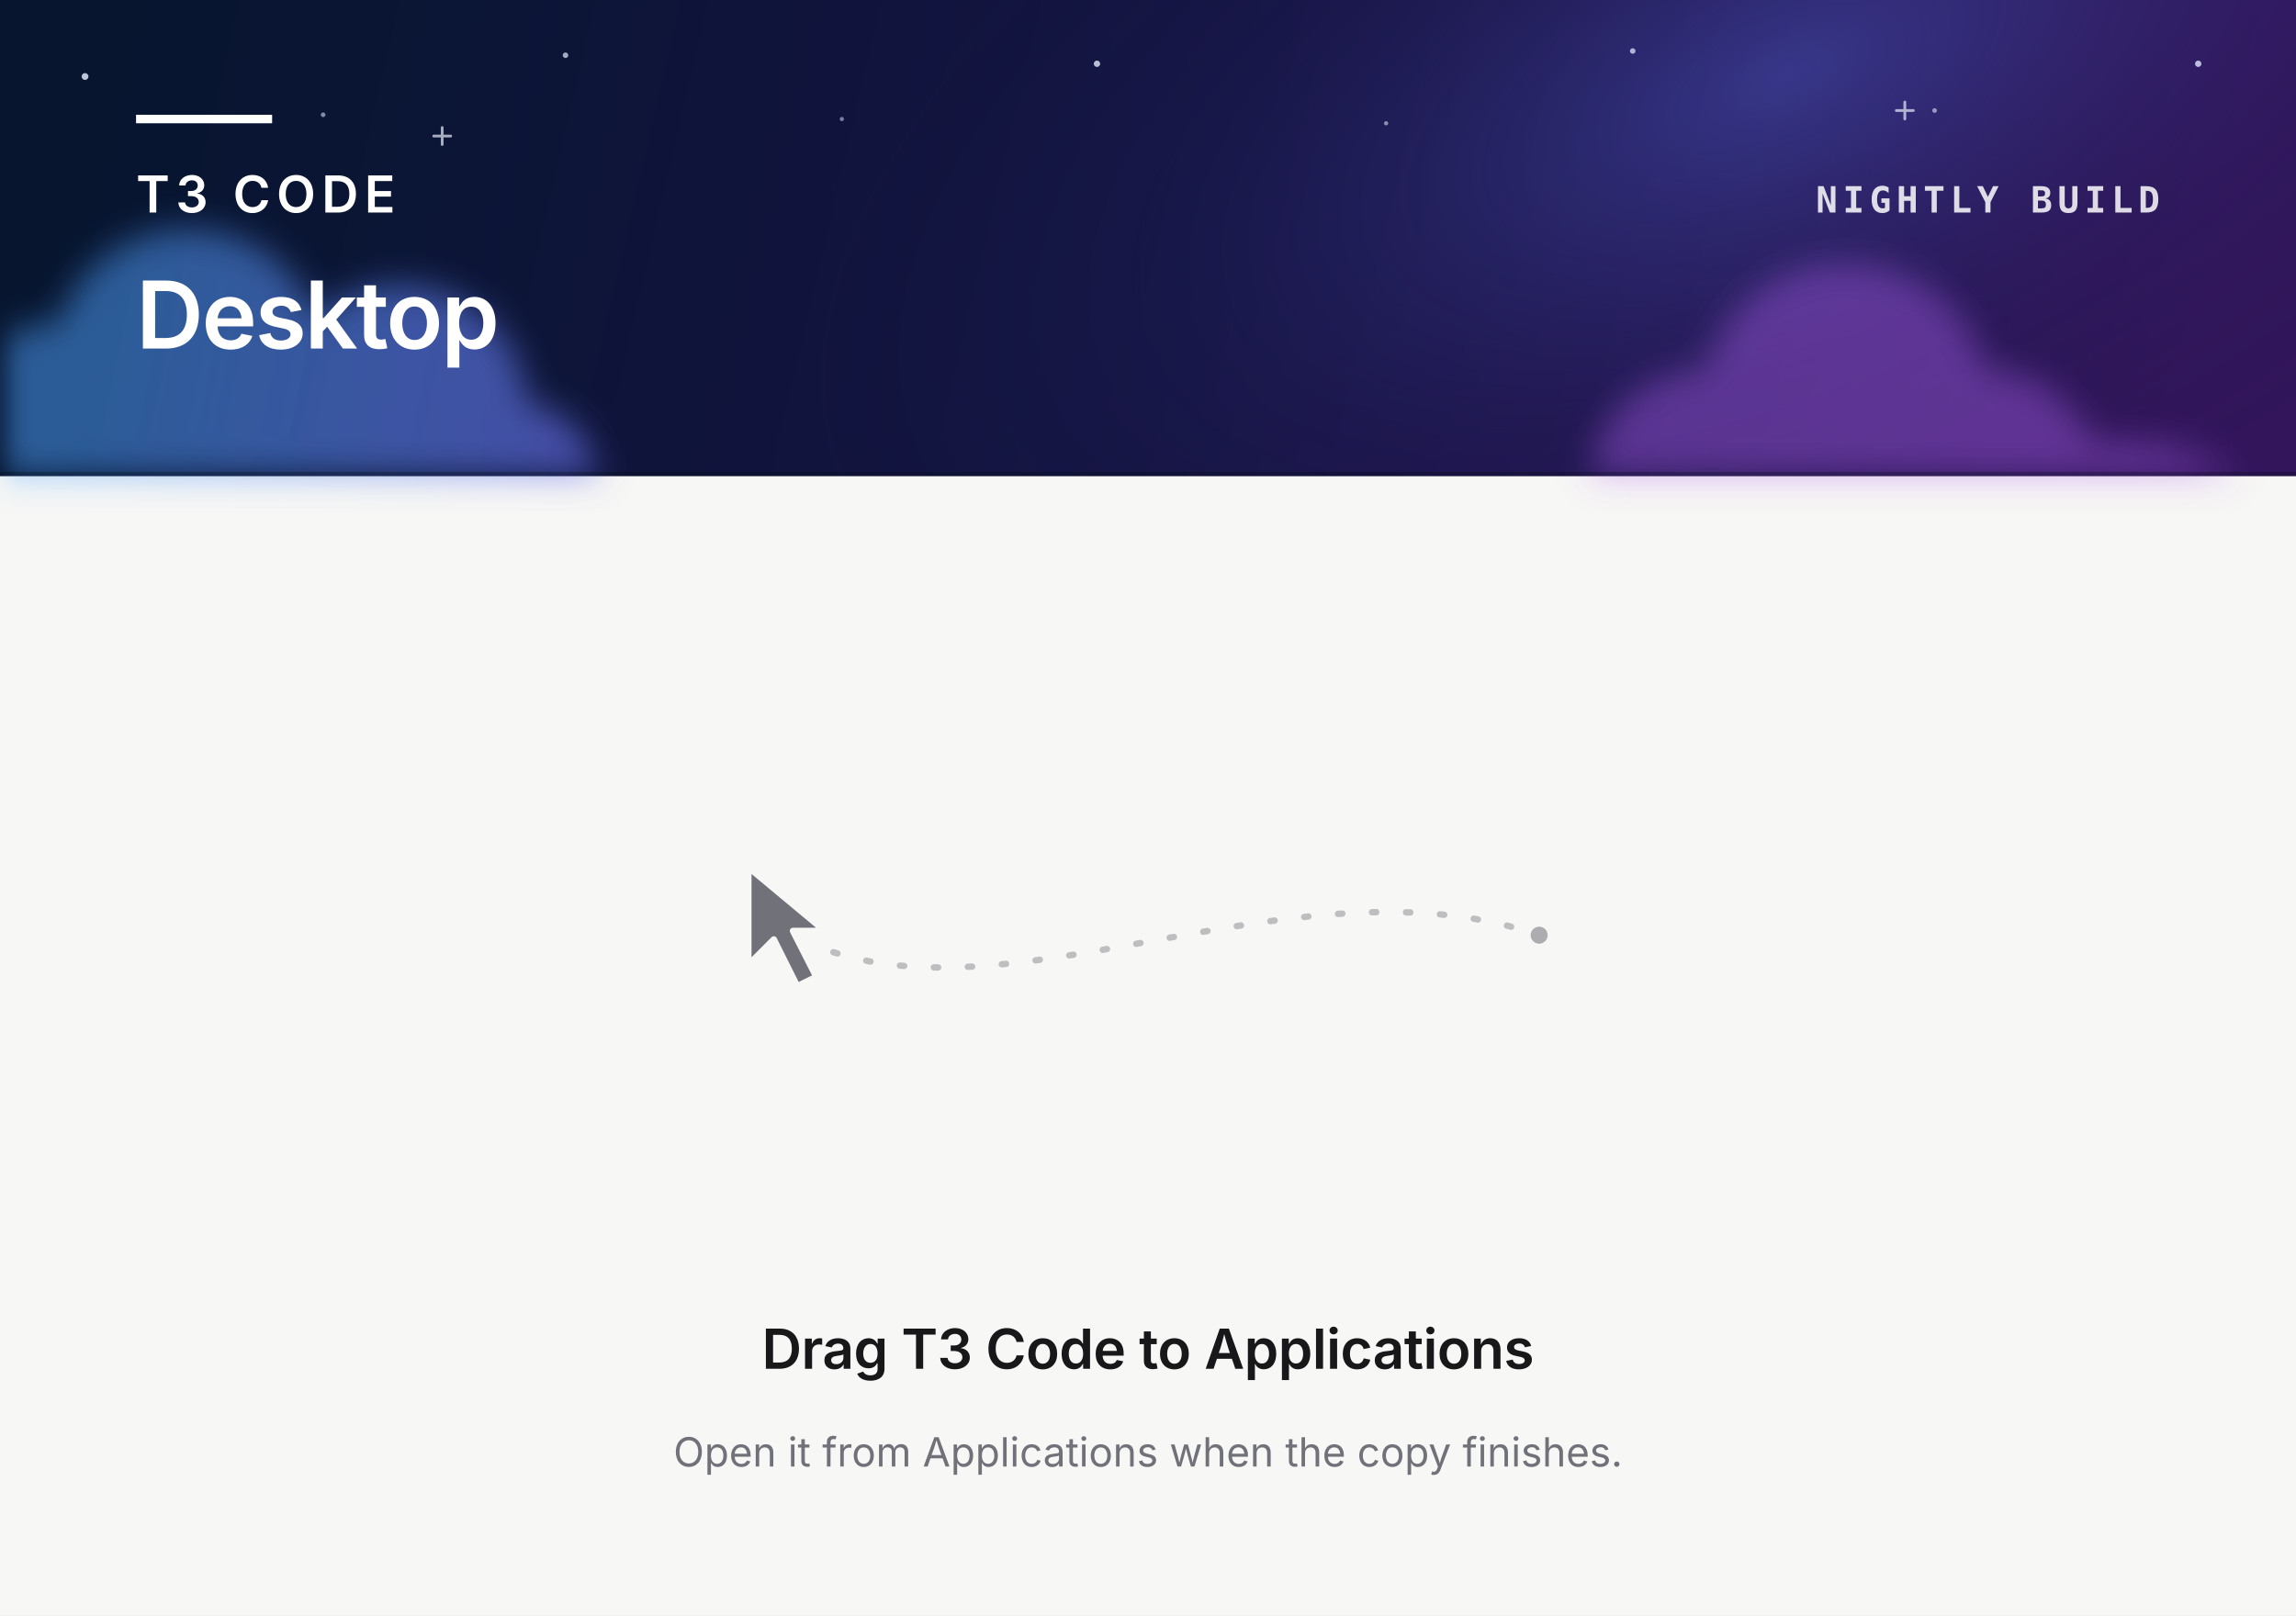
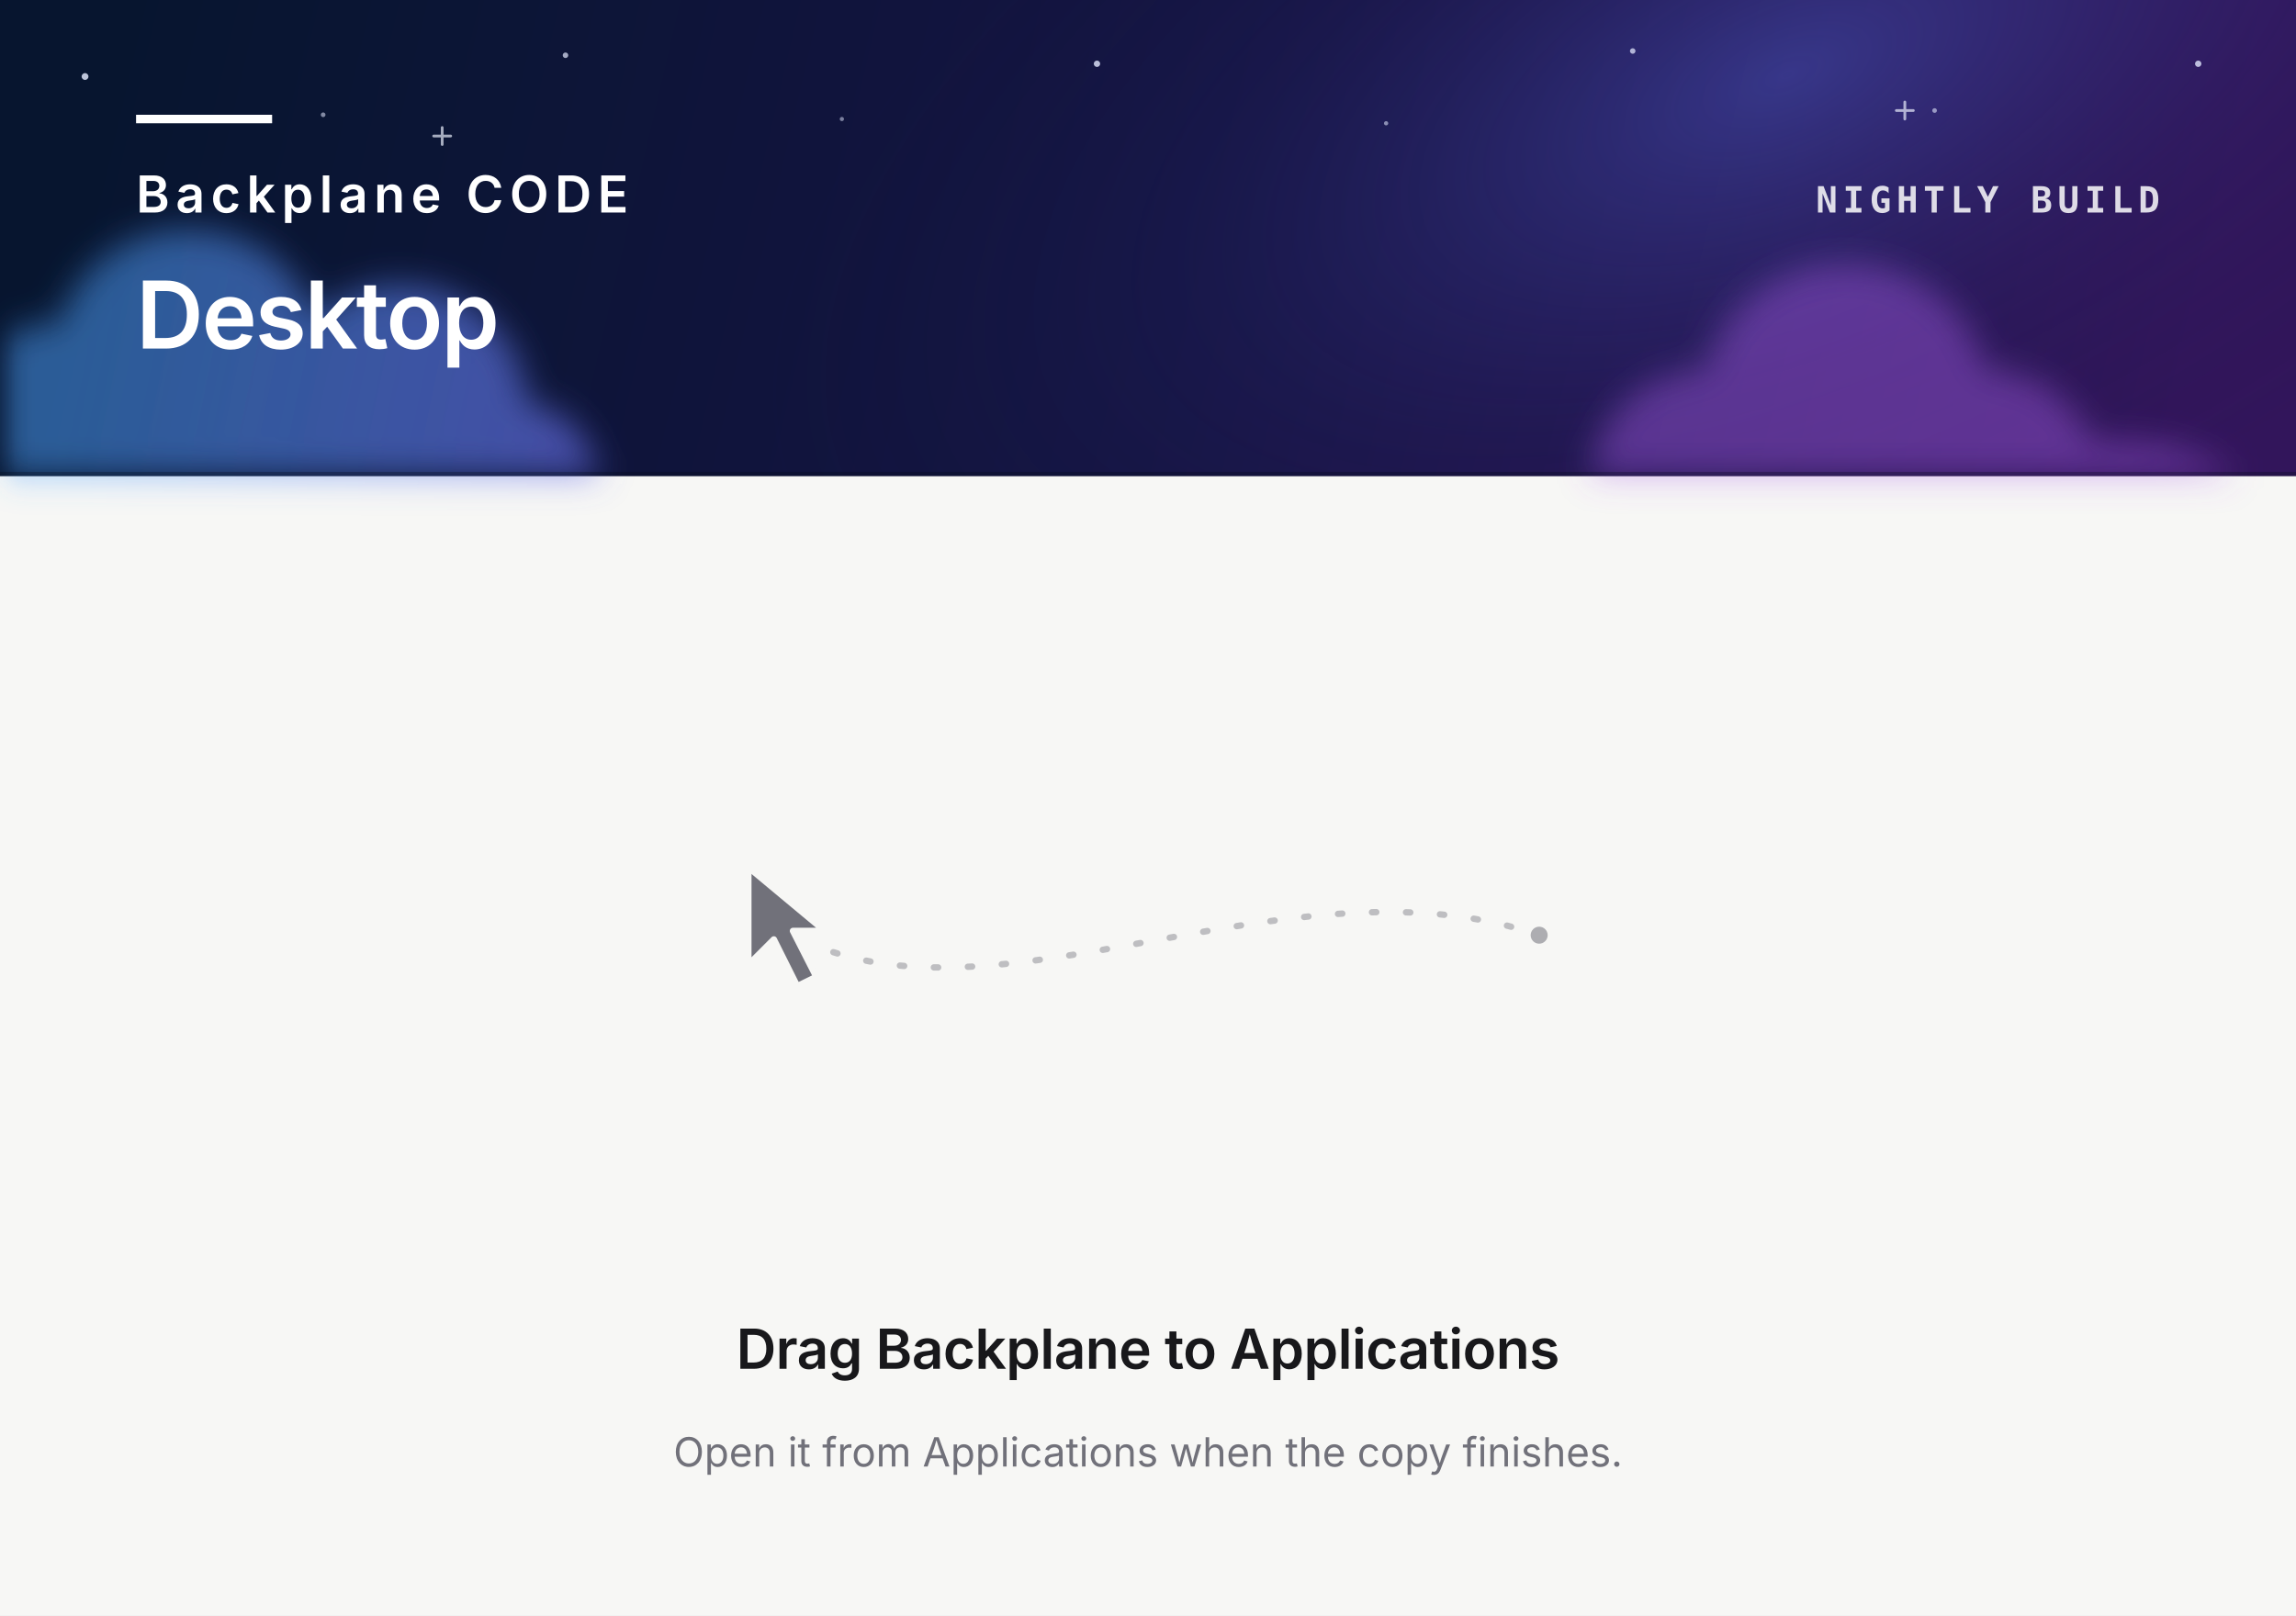
<svg xmlns="http://www.w3.org/2000/svg" width="1080" height="760" viewBox="0 0 540 380" fill="none">
  <defs>
    <linearGradient id="night-sky" x1="28" y1="0" x2="510" y2="112" gradientUnits="userSpaceOnUse">
      <stop stop-color="#07152F" />
      <stop offset="0.52" stop-color="#151443" />
      <stop offset="1" stop-color="#32155B" />
    </linearGradient>
    <radialGradient id="night-glow" cx="0" cy="0" r="1" gradientUnits="userSpaceOnUse" gradientTransform="translate(420 18) rotate(157) scale(260 126)">
      <stop stop-color="#5165D8" stop-opacity="0.42" />
      <stop offset="0.55" stop-color="#283075" stop-opacity="0.15" />
      <stop offset="1" stop-color="#111635" stop-opacity="0" />
    </radialGradient>
    <linearGradient id="night-cloud" x1="18" y1="62" x2="260" y2="112" gradientUnits="userSpaceOnUse">
      <stop stop-color="#4EA4FF" stop-opacity="0.5" />
      <stop offset="0.52" stop-color="#696FEA" stop-opacity="0.62" />
      <stop offset="1" stop-color="#A85BEA" stop-opacity="0.5" />
    </linearGradient>
    <filter id="night-soft" x="-24" y="35" width="588" height="101" filterUnits="userSpaceOnUse">
      <feGaussianBlur stdDeviation="4" />
    </filter>
  </defs>
  <rect width="540" height="380" fill="#F7F7F5" />
  <rect width="540" height="112" fill="url(#night-sky)" />
  <rect width="540" height="112" fill="url(#night-glow)" />
  <g fill="#E4EAFF">
    <circle cx="20" cy="18" r="0.8" opacity="0.82" />
    <circle cx="76" cy="27" r="0.55" opacity="0.55" />
    <circle cx="133" cy="13" r="0.65" opacity="0.7" />
    <circle cx="198" cy="28" r="0.5" opacity="0.5" />
    <circle cx="258" cy="15" r="0.75" opacity="0.8" />
    <circle cx="326" cy="29" r="0.5" opacity="0.55" />
    <circle cx="384" cy="12" r="0.65" opacity="0.72" />
    <circle cx="455" cy="26" r="0.55" opacity="0.58" />
    <circle cx="517" cy="15" r="0.75" opacity="0.78" />
  </g>
  <g stroke="#EEF2FF" stroke-linecap="round" stroke-width="0.65" opacity="0.68">
    <path d="M104 30V34M102 32H106" />
    <path d="M448 24V28M446 26H450" />
  </g>
  <g filter="url(#night-soft)">
    <path d="M-12 112V101C-12 87 0 76 14 76C18 63 30 54 44 54C58 54 70 62 74 75C79 70 86 67 94 67C110 67 123 79 124 95C132 96 138 101 141 112H-12Z" fill="url(#night-cloud)" />
    <path d="M374 112C375 98 387 87 401 87C405 72 418 62 434 62C450 62 463 72 467 87C478 87 488 94 492 104C506 103 518 106 526 112H374Z" fill="url(#night-cloud)" opacity="0.82" />
  </g>
  <path d="M0 111.5H540" stroke="#050A19" stroke-opacity="0.3" />
  <path d="M32 28H64" stroke="#FFFFFF" stroke-width="2" />
  <g font-family="-apple-system, BlinkMacSystemFont, sans-serif" fill="#FFFFFF">
-     <text x="32" y="50" font-size="12" font-weight="600" letter-spacing="1.4">T3 CODE</text>
+     <text x="32" y="50" font-size="12" font-weight="600" letter-spacing="1.4">Backplane CODE</text>
    <text x="32" y="82" font-size="22" font-weight="600" letter-spacing="-0.45">Desktop</text>
    <text x="508" y="50" text-anchor="end" font-family="ui-monospace, SFMono-Regular, Menlo, monospace" font-size="8.5" font-weight="600" letter-spacing="1.2" opacity="0.84">NIGHTLY BUILD</text>
  </g>
  <path d="M196 224C242 239 307 201 362 220" stroke="#71717A" stroke-width="1.5" stroke-linecap="round" stroke-dasharray="1 7" opacity="0.42" />
  <circle cx="362" cy="220" r="2" fill="#71717A" opacity="0.55" />
  <path d="M176 204V227L182 221L187.5 232L192 229.8L186.5 219H194L176 204Z" fill="#71717A" stroke="#F7F7F5" stroke-width="1.5" stroke-linejoin="round" />
  <g font-family="-apple-system, BlinkMacSystemFont, sans-serif" text-anchor="middle">
-     <text x="270" y="322" font-size="13" font-weight="600" letter-spacing="-0.1" fill="#18181B">Drag T3 Code to Applications</text>
+     <text x="270" y="322" font-size="13" font-weight="600" letter-spacing="-0.1" fill="#18181B">Drag Backplane to Applications</text>
    <text x="270" y="345" font-size="9.5" fill="#71717A">Open it from Applications when the copy finishes.</text>
  </g>
</svg>
